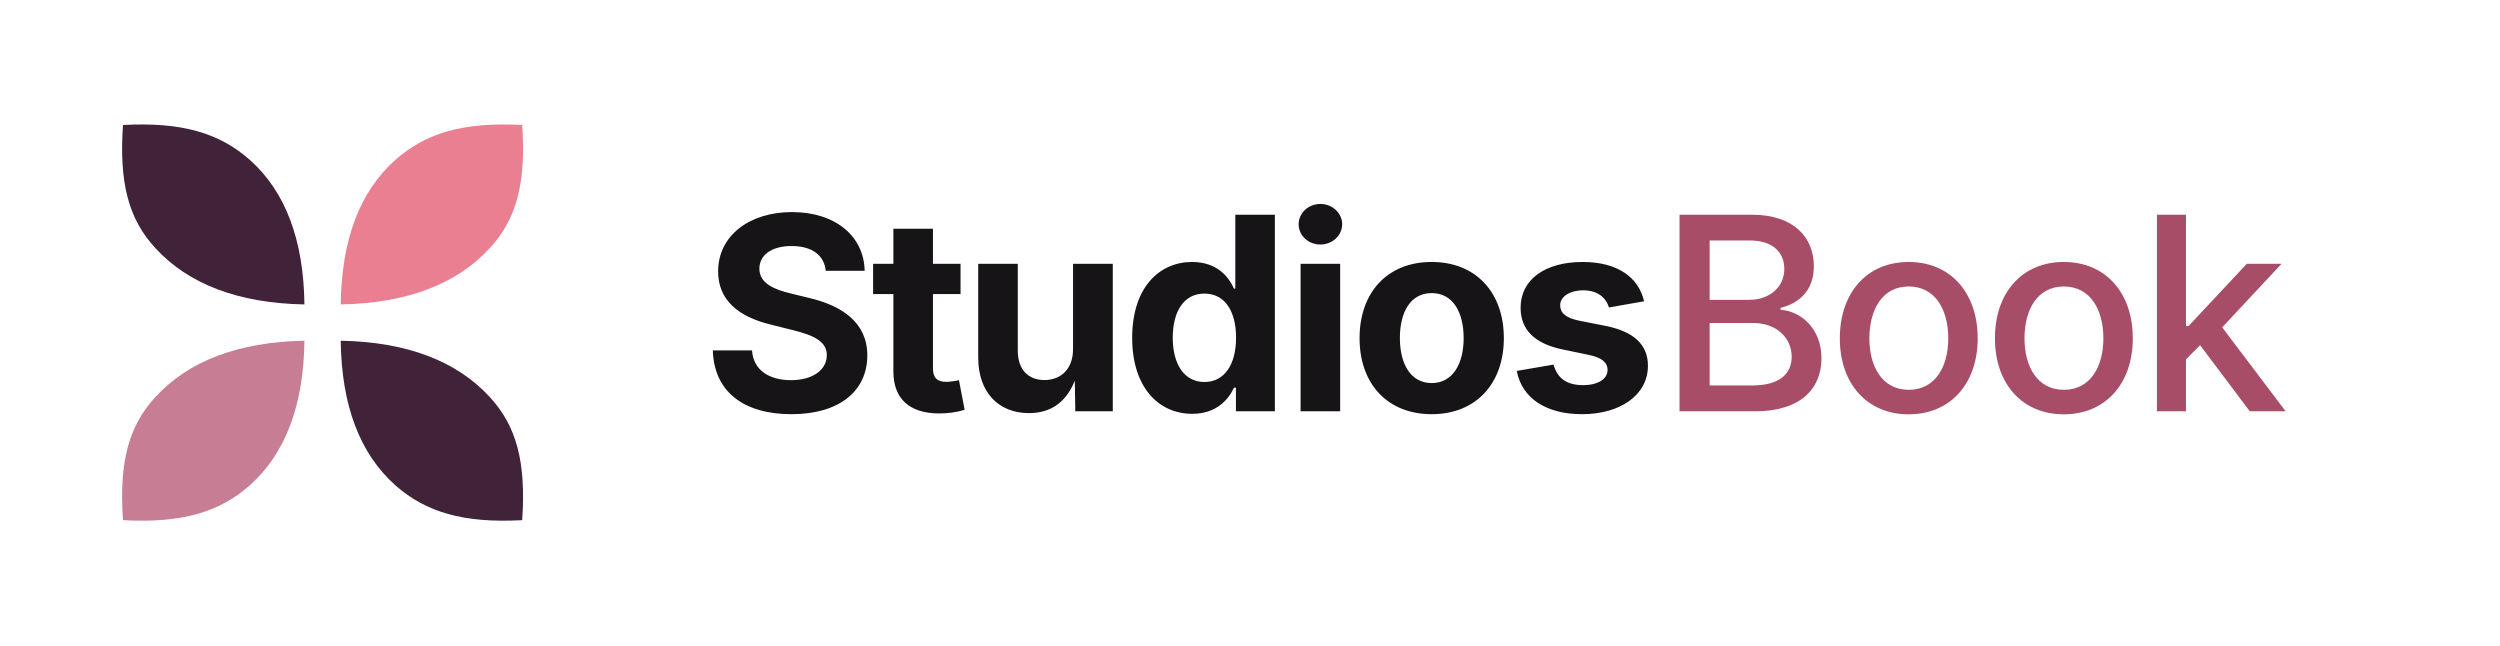
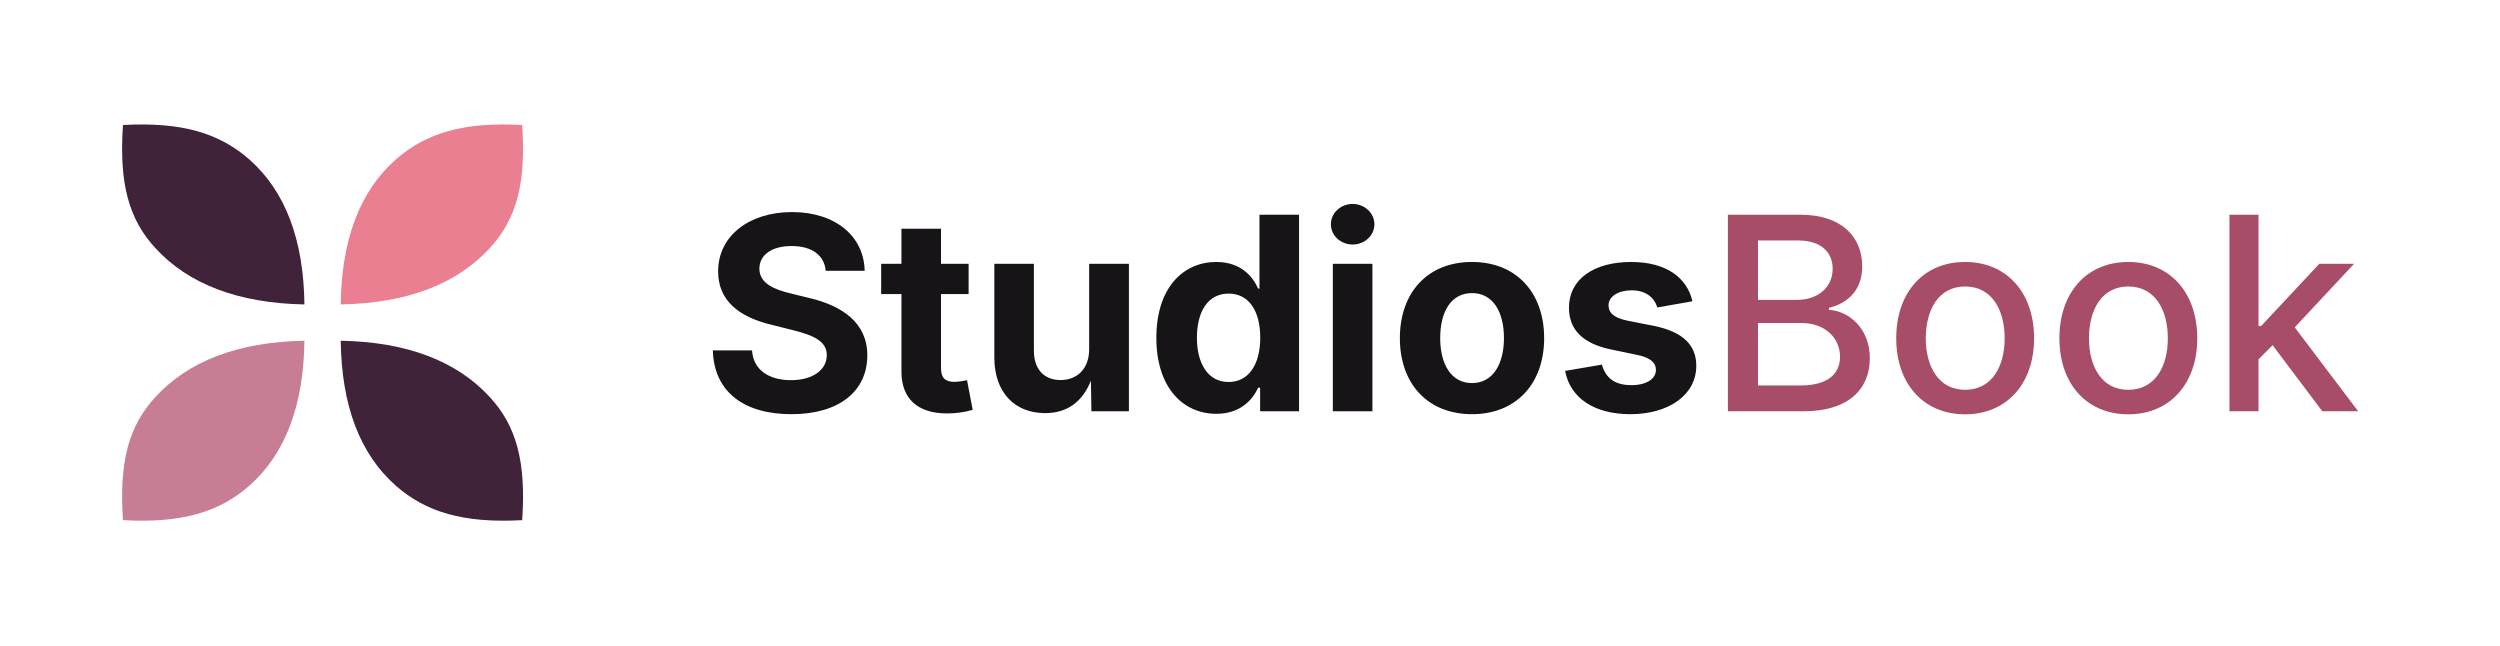
<svg xmlns="http://www.w3.org/2000/svg" viewBox="0 0 620 160" role="img" aria-labelledby="title desc">
  <g transform="translate(16 16)">
    <path d="M59.5 59.5C43 59.2 30.7 54.4 22.6 45.6C15.9 38.4 13.5 29.4 14.5 15C29.1 14.2 38.4 17 45.9 23.6C54.8 31.5 59.3 43.5 59.5 59.5Z" fill="#402239" />
    <path d="M59.5 59.5C43 59.2 30.7 54.4 22.6 45.6C15.9 38.4 13.5 29.4 14.5 15C29.1 14.2 38.4 17 45.9 23.6C54.8 31.5 59.3 43.5 59.5 59.5Z" fill="#E97F91" transform="translate(128 0) scale(-1 1)" />
    <path d="M59.5 59.5C43 59.2 30.7 54.4 22.6 45.6C15.9 38.4 13.5 29.4 14.5 15C29.1 14.2 38.4 17 45.9 23.6C54.8 31.5 59.3 43.5 59.5 59.5Z" fill="#C77D94" transform="translate(0 128) scale(1 -1)" />
    <path d="M59.5 59.5C43 59.2 30.7 54.4 22.6 45.6C15.9 38.4 13.5 29.4 14.5 15C29.1 14.2 38.4 17 45.9 23.6C54.8 31.5 59.3 43.5 59.5 59.5Z" fill="#402239" transform="translate(128 128) scale(-1 -1)" />
  </g>
-   <text x="174" y="102" fill="#171417" font-family="DM Sans, Inter, Arial, sans-serif" font-size="67" font-weight="700" letter-spacing="-2">Studios<tspan fill="#A84D68" font-weight="500">Book</tspan>
+   <text x="174" y="102" fill="#171417" font-family="DM Sans, Inter, Arial, sans-serif" font-size="67" font-weight="700" letter-spacing="0">Studios<tspan fill="#A84D68" font-weight="500">Book</tspan>
  </text>
</svg>
